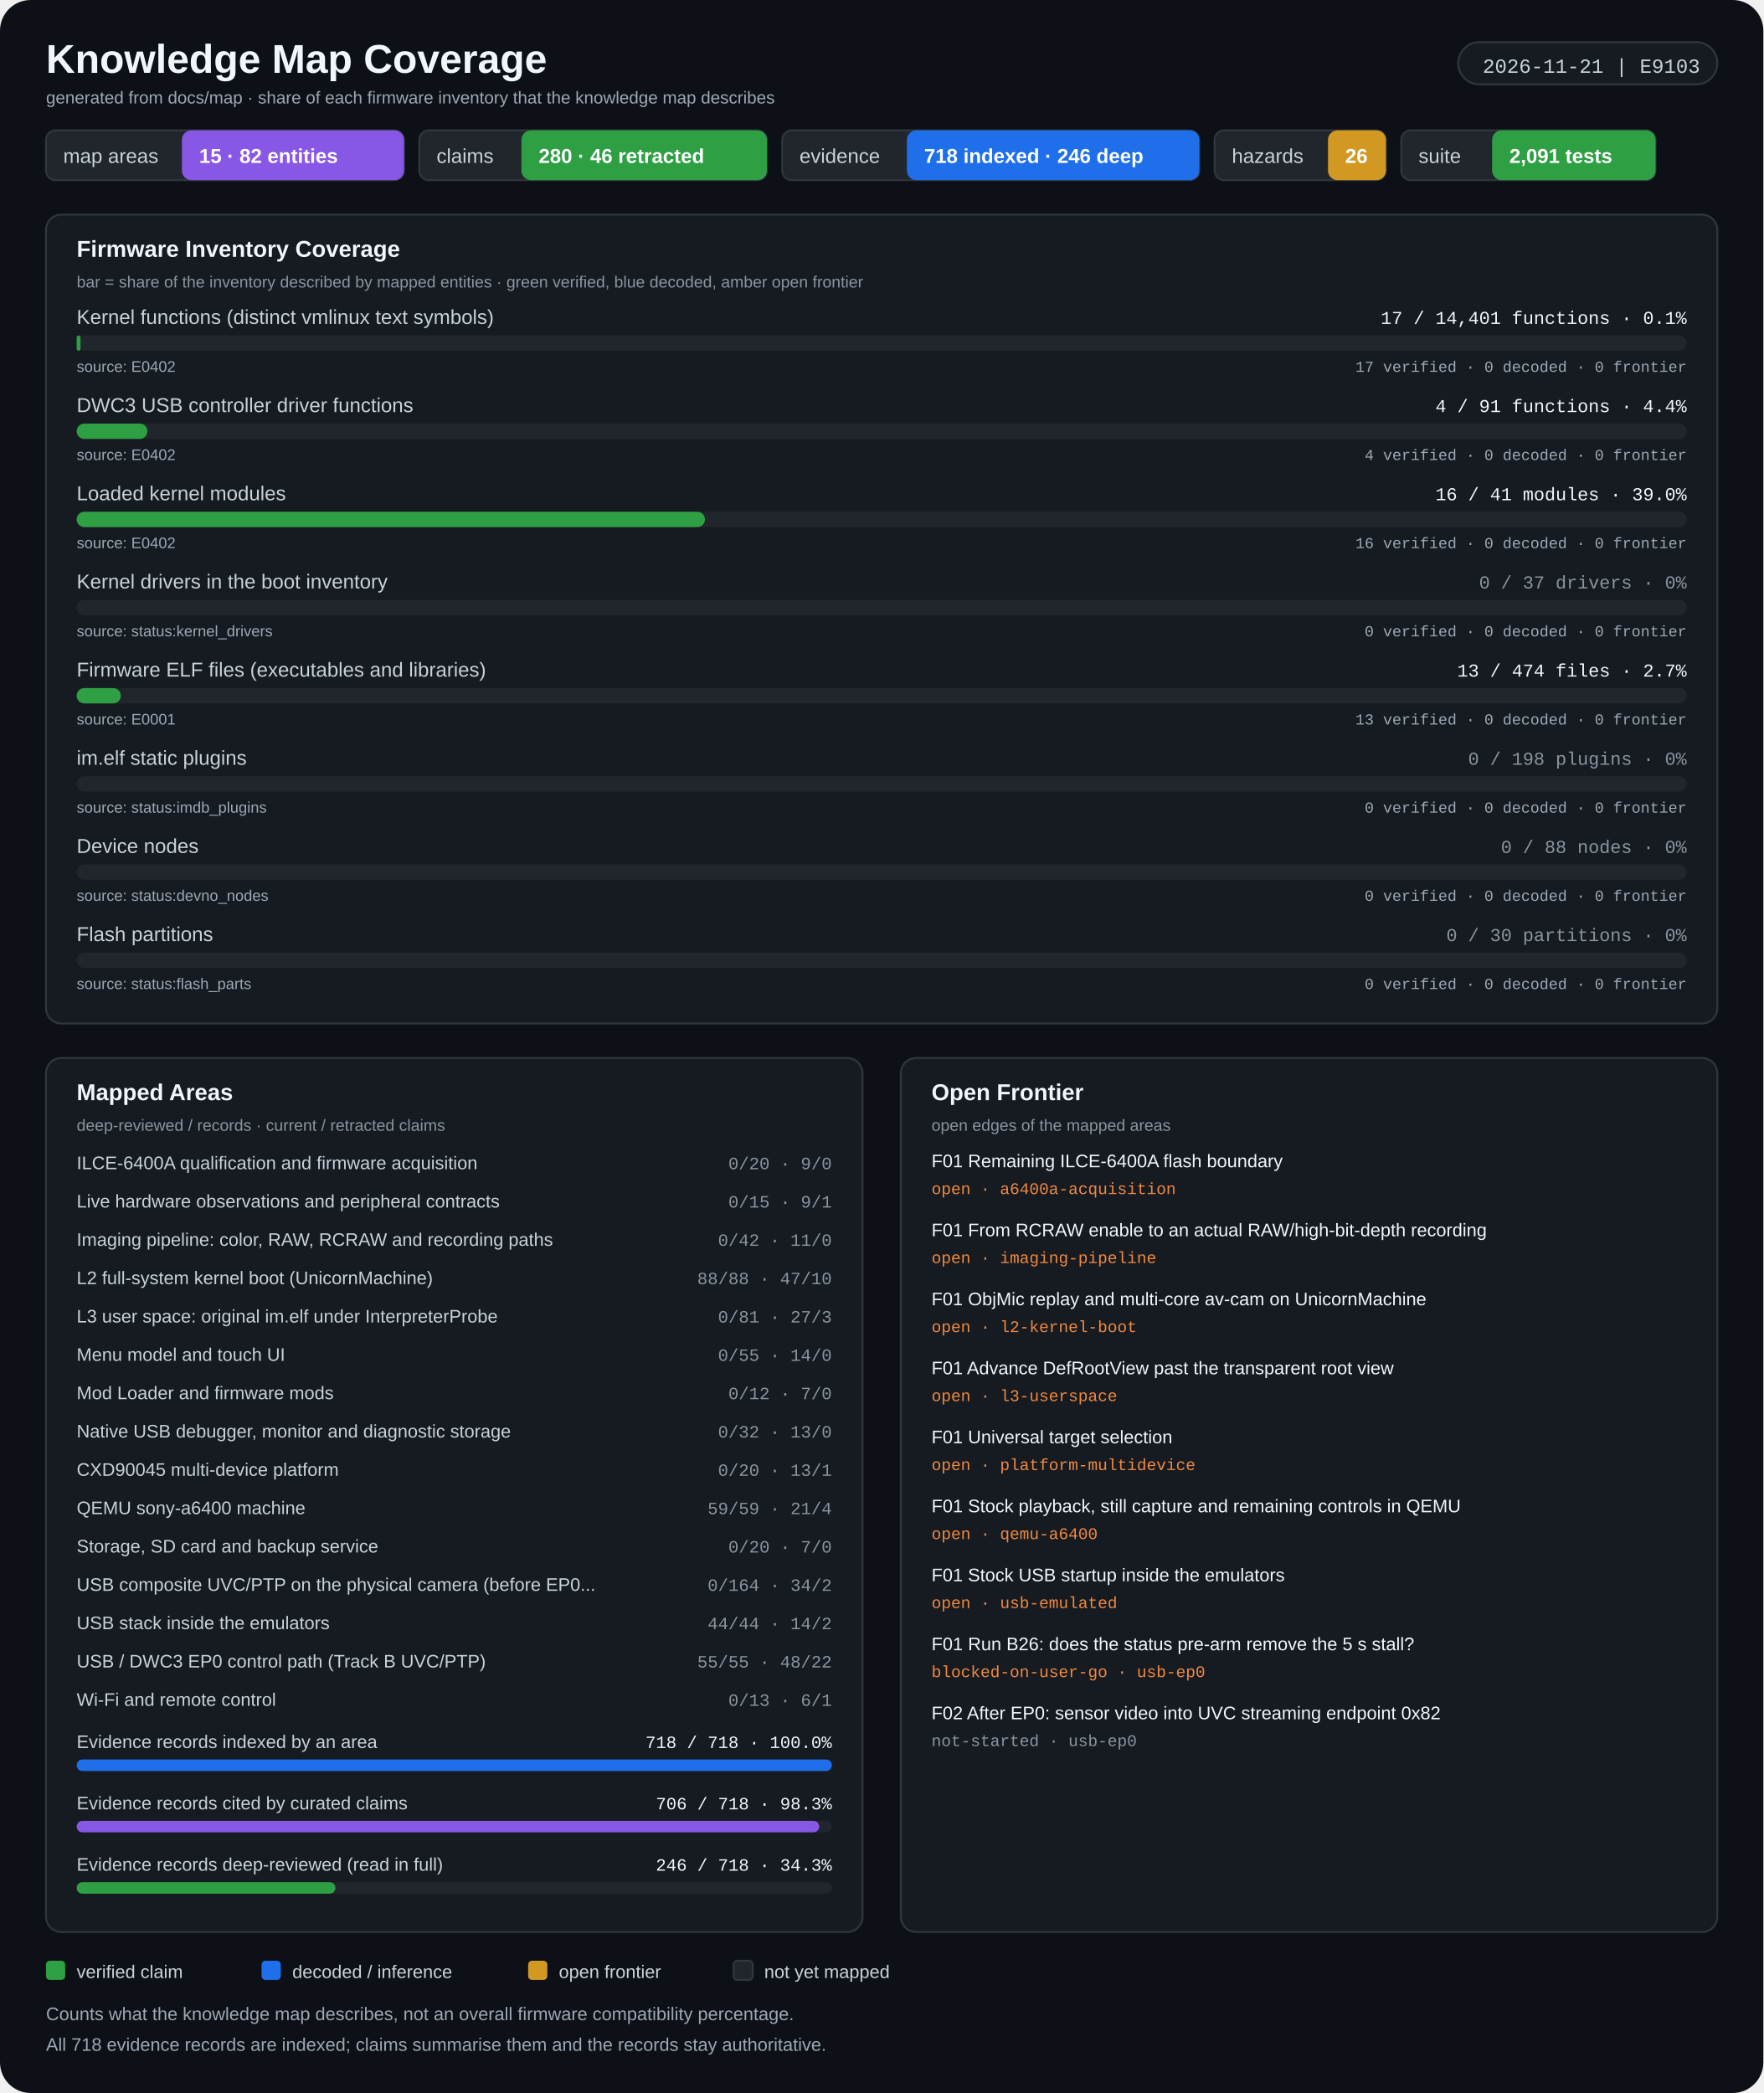
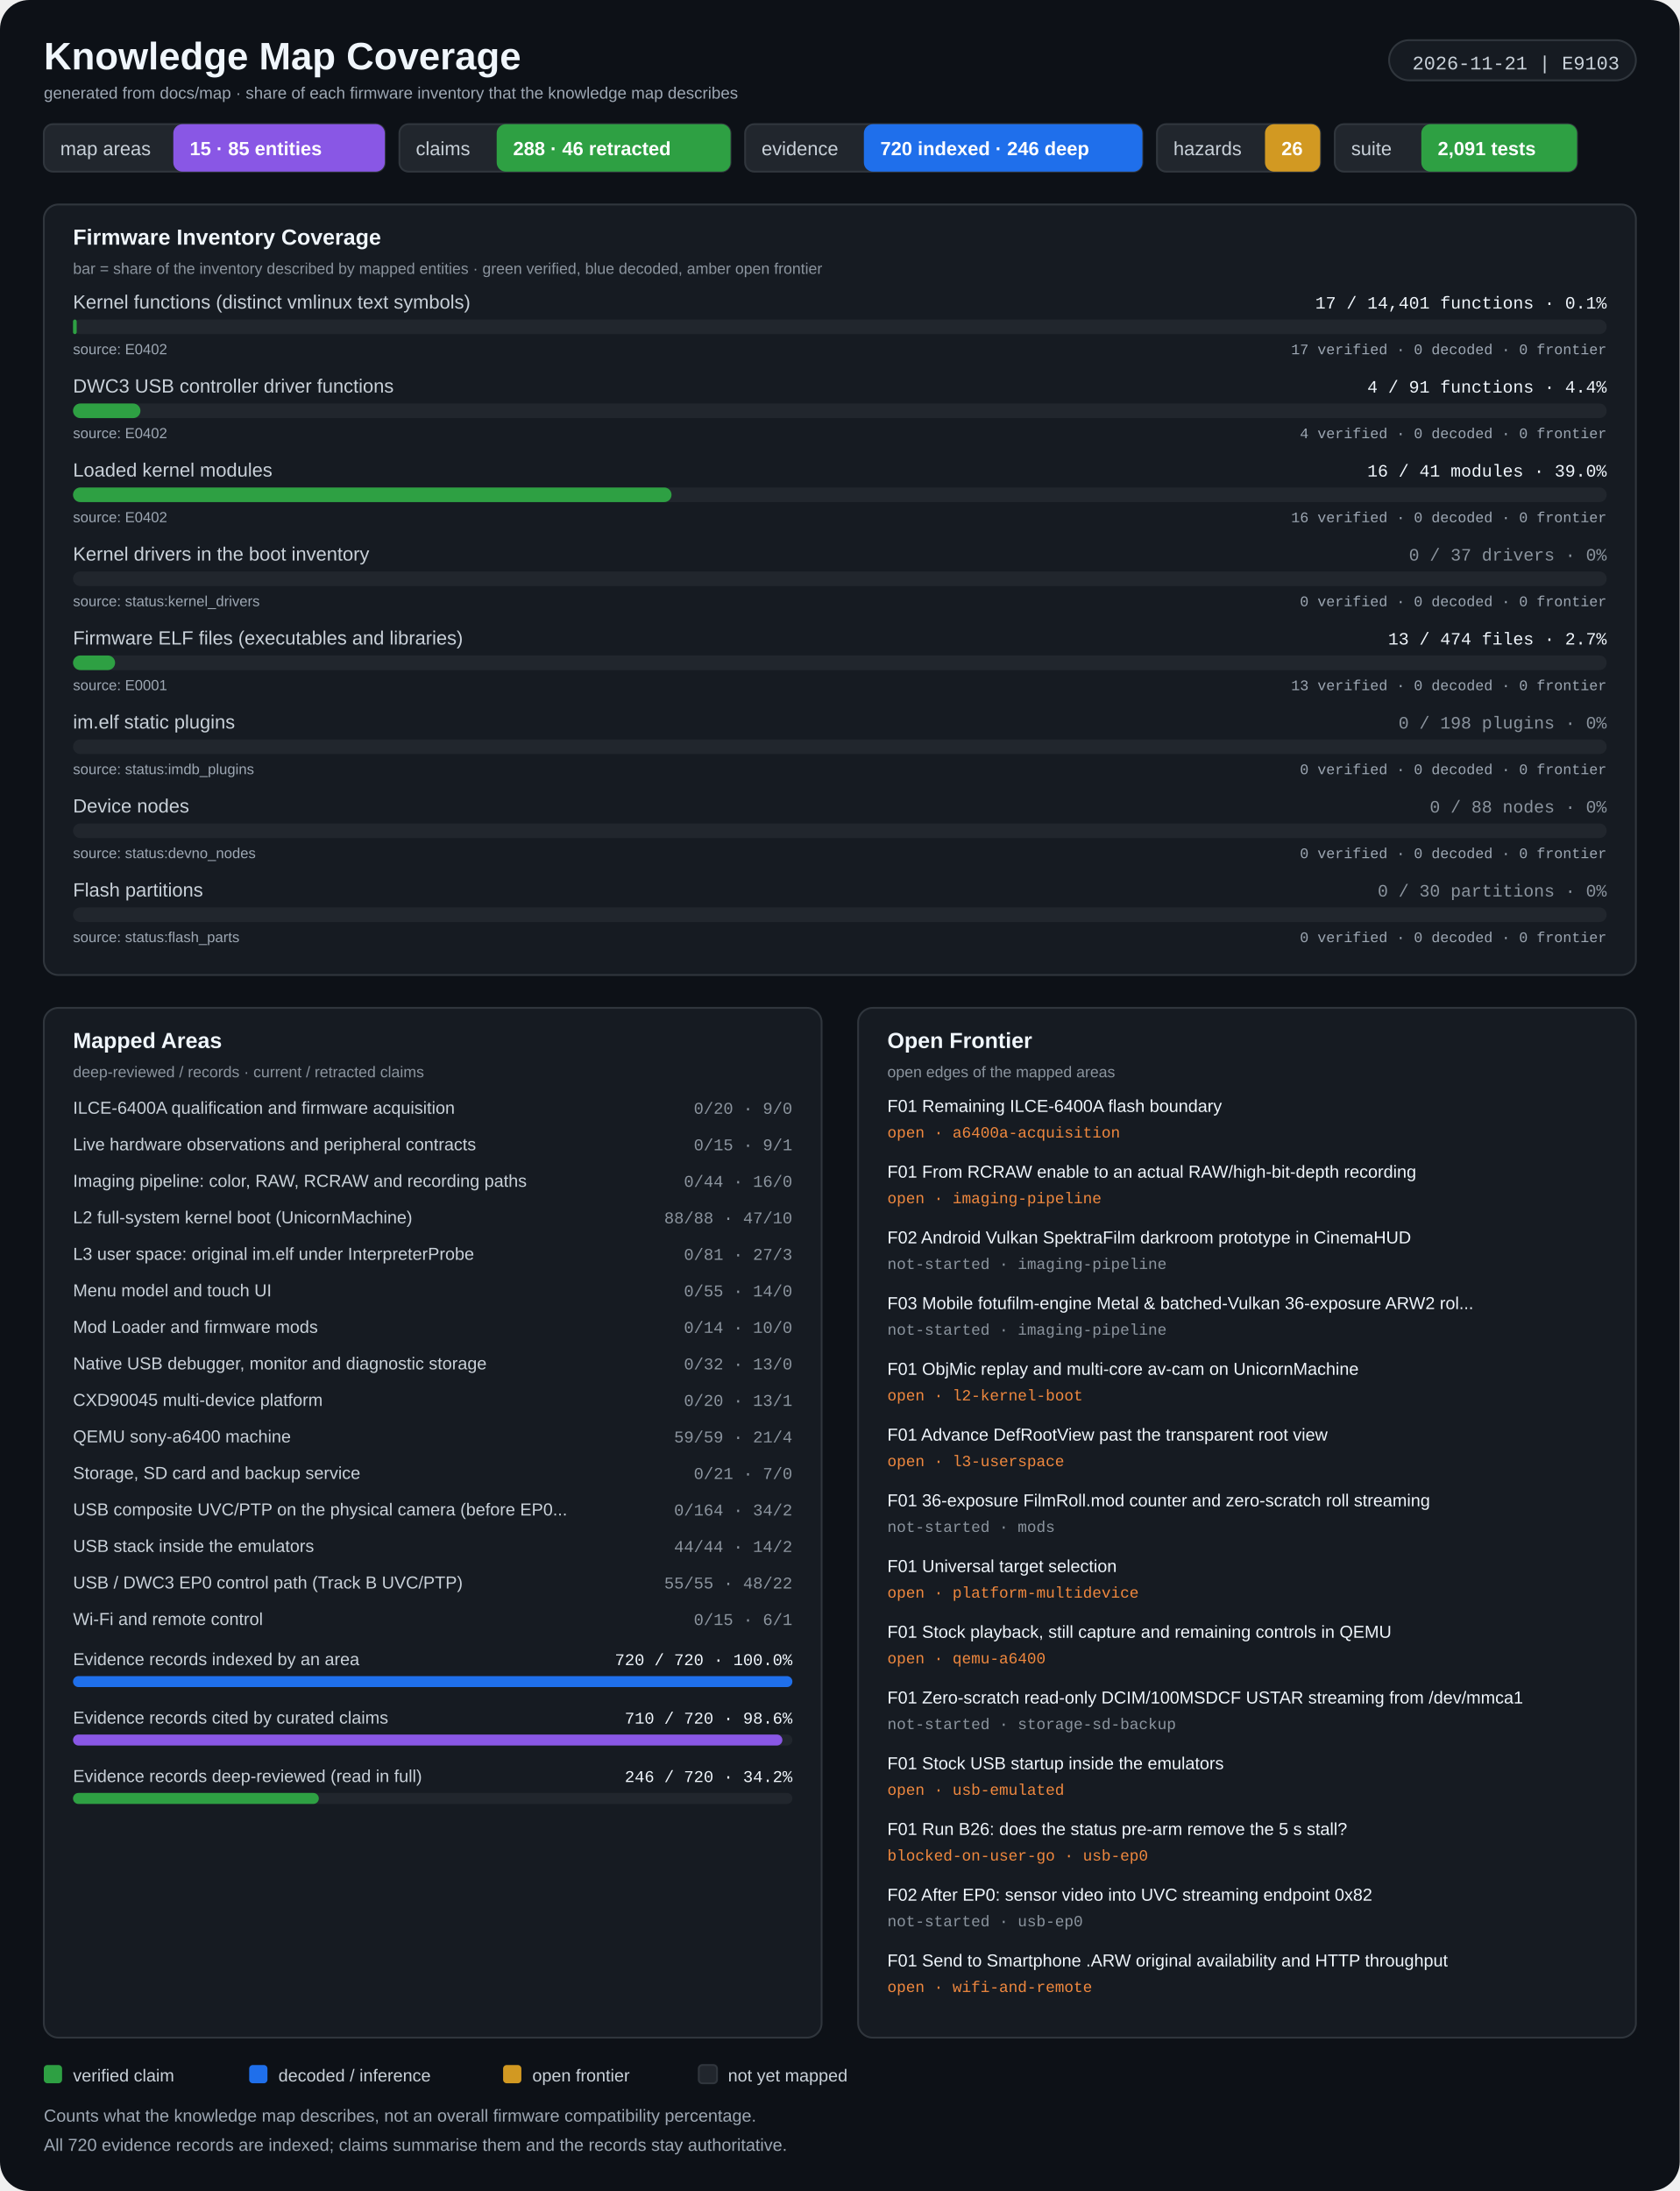
- <svg xmlns="http://www.w3.org/2000/svg" width="920" height="1092" viewBox="0 0 920 1092" role="img" aria-labelledby="title desc">
-   <rect width="920" height="1092" rx="16" fill="#0d1117" />
+ <svg xmlns="http://www.w3.org/2000/svg" width="920" height="1200" viewBox="0 0 920 1200" role="img" aria-labelledby="title desc">
+   <rect width="920" height="1200" rx="16" fill="#0d1117" />
  <g>
    <text x="24" y="38" fill="#f0f6fc" font-size="21" font-weight="700" font-family="Segoe UI, Arial, sans-serif" text-anchor="start">Knowledge Map Coverage</text>
    <text x="24" y="54" fill="#9da7b3" font-size="9" font-weight="400" font-family="Segoe UI, Arial, sans-serif" text-anchor="start">generated from docs/map · share of each firmware inventory that the knowledge map describes</text>
    <rect x="760.82" y="22" width="135.18" height="22" rx="11" fill="#161b22" stroke="#30363d" stroke-width="1" />
    <text x="887" y="38" fill="#c9d1d9" font-size="10.5" font-weight="400" font-family="Consolas, 'Courier New', monospace" text-anchor="end">2026-11-21 | E9103</text>
    <rect x="24" y="68" width="186.763" height="26" rx="5" fill="#21262d" stroke="#30363d" stroke-width="1" />
    <rect x="94.92" y="68" width="115.843" height="26" rx="5" fill="#8957e5" />
    <text x="33" y="85" fill="#c9d1d9" font-size="10.5" font-weight="400" font-family="Segoe UI, Arial, sans-serif" text-anchor="start">map areas</text>
-     <text x="103.92" y="85" fill="#ffffff" font-size="10.5" font-weight="700" font-family="Segoe UI, Arial, sans-serif" text-anchor="start">15 · 82 entities</text>
+     <text x="103.92" y="85" fill="#ffffff" font-size="10.5" font-weight="700" font-family="Segoe UI, Arial, sans-serif" text-anchor="start">15 · 85 entities</text>
    <rect x="218.763" y="68" width="181.354" height="26" rx="5" fill="#21262d" stroke="#30363d" stroke-width="1" />
    <rect x="272.043" y="68" width="128.074" height="26" rx="5" fill="#2ea043" />
    <text x="227.763" y="85" fill="#c9d1d9" font-size="10.5" font-weight="400" font-family="Segoe UI, Arial, sans-serif" text-anchor="start">claims</text>
-     <text x="281.043" y="85" fill="#ffffff" font-size="10.5" font-weight="700" font-family="Segoe UI, Arial, sans-serif" text-anchor="start">280 · 46 retracted</text>
+     <text x="281.043" y="85" fill="#ffffff" font-size="10.5" font-weight="700" font-family="Segoe UI, Arial, sans-serif" text-anchor="start">288 · 46 retracted</text>
    <rect x="408.117" y="68" width="217.574" height="26" rx="5" fill="#21262d" stroke="#30363d" stroke-width="1" />
    <rect x="473.157" y="68" width="152.534" height="26" rx="5" fill="#1f6feb" />
    <text x="417.117" y="85" fill="#c9d1d9" font-size="10.5" font-weight="400" font-family="Segoe UI, Arial, sans-serif" text-anchor="start">evidence</text>
-     <text x="482.157" y="85" fill="#ffffff" font-size="10.5" font-weight="700" font-family="Segoe UI, Arial, sans-serif" text-anchor="start">718 indexed · 246 deep</text>
+     <text x="482.157" y="85" fill="#ffffff" font-size="10.5" font-weight="700" font-family="Segoe UI, Arial, sans-serif" text-anchor="start">720 indexed · 246 deep</text>
    <rect x="633.691" y="68" width="89.39" height="26" rx="5" fill="#21262d" stroke="#30363d" stroke-width="1" />
    <rect x="692.851" y="68" width="30.23" height="26" rx="5" fill="#d29922" />
    <text x="642.691" y="85" fill="#c9d1d9" font-size="10.5" font-weight="400" font-family="Segoe UI, Arial, sans-serif" text-anchor="start">hazards</text>
    <text x="701.851" y="85" fill="#ffffff" font-size="10.5" font-weight="700" font-family="Segoe UI, Arial, sans-serif" text-anchor="start">26</text>
    <rect x="731.082" y="68" width="132.667" height="26" rx="5" fill="#21262d" stroke="#30363d" stroke-width="1" />
    <rect x="778.482" y="68" width="85.267" height="26" rx="5" fill="#2ea043" />
    <text x="740.082" y="85" fill="#c9d1d9" font-size="10.5" font-weight="400" font-family="Segoe UI, Arial, sans-serif" text-anchor="start">suite</text>
    <text x="787.482" y="85" fill="#ffffff" font-size="10.5" font-weight="700" font-family="Segoe UI, Arial, sans-serif" text-anchor="start">2,091 tests</text>
    <rect x="24" y="112" width="872" height="422" rx="8" fill="#161b22" stroke="#30363d" stroke-width="1" />
    <text x="40" y="134" fill="#f0f6fc" font-size="12" font-weight="700" font-family="Segoe UI, Arial, sans-serif" text-anchor="start">Firmware Inventory Coverage</text>
    <text x="40" y="150" fill="#8b949e" font-size="8.5" font-weight="400" font-family="Segoe UI, Arial, sans-serif" text-anchor="start">bar = share of the inventory described by mapped entities · green verified, blue decoded, amber open frontier</text>
    <text x="40" y="169" fill="#c9d1d9" font-size="10.5" font-weight="400" font-family="Segoe UI, Arial, sans-serif" text-anchor="start">Kernel functions (distinct vmlinux text symbols)</text>
    <text x="880" y="169" fill="#f0f6fc" font-size="9.5" font-weight="400" font-family="Consolas, 'Courier New', monospace" text-anchor="end">17 / 14,401 functions · 0.1%</text>
    <rect x="40" y="175" width="840" height="8" rx="4" fill="#21262d" />
    <rect x="40" y="175" width="2" height="8" rx="1" fill="#2ea043" />
    <text x="40" y="194" fill="#9da7b3" font-size="8" font-weight="400" font-family="Segoe UI, Arial, sans-serif" text-anchor="start">source: E0402</text>
    <text x="880" y="194" fill="#9da7b3" font-size="8" font-weight="400" font-family="Consolas, 'Courier New', monospace" text-anchor="end">17 verified · 0 decoded · 0 frontier</text>
    <text x="40" y="215" fill="#c9d1d9" font-size="10.5" font-weight="400" font-family="Segoe UI, Arial, sans-serif" text-anchor="start">DWC3 USB controller driver functions</text>
    <text x="880" y="215" fill="#f0f6fc" font-size="9.5" font-weight="400" font-family="Consolas, 'Courier New', monospace" text-anchor="end">4 / 91 functions · 4.4%</text>
    <rect x="40" y="221" width="840" height="8" rx="4" fill="#21262d" />
    <rect x="40" y="221" width="36.923" height="8" rx="4" fill="#2ea043" />
    <text x="40" y="240" fill="#9da7b3" font-size="8" font-weight="400" font-family="Segoe UI, Arial, sans-serif" text-anchor="start">source: E0402</text>
    <text x="880" y="240" fill="#9da7b3" font-size="8" font-weight="400" font-family="Consolas, 'Courier New', monospace" text-anchor="end">4 verified · 0 decoded · 0 frontier</text>
    <text x="40" y="261" fill="#c9d1d9" font-size="10.5" font-weight="400" font-family="Segoe UI, Arial, sans-serif" text-anchor="start">Loaded kernel modules</text>
    <text x="880" y="261" fill="#f0f6fc" font-size="9.5" font-weight="400" font-family="Consolas, 'Courier New', monospace" text-anchor="end">16 / 41 modules · 39.0%</text>
    <rect x="40" y="267" width="840" height="8" rx="4" fill="#21262d" />
    <rect x="40" y="267" width="327.805" height="8" rx="4" fill="#2ea043" />
    <text x="40" y="286" fill="#9da7b3" font-size="8" font-weight="400" font-family="Segoe UI, Arial, sans-serif" text-anchor="start">source: E0402</text>
    <text x="880" y="286" fill="#9da7b3" font-size="8" font-weight="400" font-family="Consolas, 'Courier New', monospace" text-anchor="end">16 verified · 0 decoded · 0 frontier</text>
    <text x="40" y="307" fill="#c9d1d9" font-size="10.5" font-weight="400" font-family="Segoe UI, Arial, sans-serif" text-anchor="start">Kernel drivers in the boot inventory</text>
    <text x="880" y="307" fill="#8b949e" font-size="9.5" font-weight="400" font-family="Consolas, 'Courier New', monospace" text-anchor="end">0 / 37 drivers · 0%</text>
    <rect x="40" y="313" width="840" height="8" rx="4" fill="#21262d" />
    <text x="40" y="332" fill="#9da7b3" font-size="8" font-weight="400" font-family="Segoe UI, Arial, sans-serif" text-anchor="start">source: status:kernel_drivers</text>
    <text x="880" y="332" fill="#9da7b3" font-size="8" font-weight="400" font-family="Consolas, 'Courier New', monospace" text-anchor="end">0 verified · 0 decoded · 0 frontier</text>
    <text x="40" y="353" fill="#c9d1d9" font-size="10.5" font-weight="400" font-family="Segoe UI, Arial, sans-serif" text-anchor="start">Firmware ELF files (executables and libraries)</text>
    <text x="880" y="353" fill="#f0f6fc" font-size="9.5" font-weight="400" font-family="Consolas, 'Courier New', monospace" text-anchor="end">13 / 474 files · 2.7%</text>
    <rect x="40" y="359" width="840" height="8" rx="4" fill="#21262d" />
    <rect x="40" y="359" width="23.038" height="8" rx="4" fill="#2ea043" />
    <text x="40" y="378" fill="#9da7b3" font-size="8" font-weight="400" font-family="Segoe UI, Arial, sans-serif" text-anchor="start">source: E0001</text>
    <text x="880" y="378" fill="#9da7b3" font-size="8" font-weight="400" font-family="Consolas, 'Courier New', monospace" text-anchor="end">13 verified · 0 decoded · 0 frontier</text>
    <text x="40" y="399" fill="#c9d1d9" font-size="10.5" font-weight="400" font-family="Segoe UI, Arial, sans-serif" text-anchor="start">im.elf static plugins</text>
    <text x="880" y="399" fill="#8b949e" font-size="9.5" font-weight="400" font-family="Consolas, 'Courier New', monospace" text-anchor="end">0 / 198 plugins · 0%</text>
    <rect x="40" y="405" width="840" height="8" rx="4" fill="#21262d" />
    <text x="40" y="424" fill="#9da7b3" font-size="8" font-weight="400" font-family="Segoe UI, Arial, sans-serif" text-anchor="start">source: status:imdb_plugins</text>
    <text x="880" y="424" fill="#9da7b3" font-size="8" font-weight="400" font-family="Consolas, 'Courier New', monospace" text-anchor="end">0 verified · 0 decoded · 0 frontier</text>
    <text x="40" y="445" fill="#c9d1d9" font-size="10.5" font-weight="400" font-family="Segoe UI, Arial, sans-serif" text-anchor="start">Device nodes</text>
    <text x="880" y="445" fill="#8b949e" font-size="9.5" font-weight="400" font-family="Consolas, 'Courier New', monospace" text-anchor="end">0 / 88 nodes · 0%</text>
    <rect x="40" y="451" width="840" height="8" rx="4" fill="#21262d" />
    <text x="40" y="470" fill="#9da7b3" font-size="8" font-weight="400" font-family="Segoe UI, Arial, sans-serif" text-anchor="start">source: status:devno_nodes</text>
    <text x="880" y="470" fill="#9da7b3" font-size="8" font-weight="400" font-family="Consolas, 'Courier New', monospace" text-anchor="end">0 verified · 0 decoded · 0 frontier</text>
    <text x="40" y="491" fill="#c9d1d9" font-size="10.5" font-weight="400" font-family="Segoe UI, Arial, sans-serif" text-anchor="start">Flash partitions</text>
    <text x="880" y="491" fill="#8b949e" font-size="9.5" font-weight="400" font-family="Consolas, 'Courier New', monospace" text-anchor="end">0 / 30 partitions · 0%</text>
    <rect x="40" y="497" width="840" height="8" rx="4" fill="#21262d" />
    <text x="40" y="516" fill="#9da7b3" font-size="8" font-weight="400" font-family="Segoe UI, Arial, sans-serif" text-anchor="start">source: status:flash_parts</text>
    <text x="880" y="516" fill="#9da7b3" font-size="8" font-weight="400" font-family="Consolas, 'Courier New', monospace" text-anchor="end">0 verified · 0 decoded · 0 frontier</text>
-     <rect x="24" y="552" width="426" height="456" rx="8" fill="#161b22" stroke="#30363d" stroke-width="1" />
-     <rect x="470" y="552" width="426" height="456" rx="8" fill="#161b22" stroke="#30363d" stroke-width="1" />
+     <rect x="24" y="552" width="426" height="564" rx="8" fill="#161b22" stroke="#30363d" stroke-width="1" />
+     <rect x="470" y="552" width="426" height="564" rx="8" fill="#161b22" stroke="#30363d" stroke-width="1" />
    <text x="40" y="574" fill="#f0f6fc" font-size="12" font-weight="700" font-family="Segoe UI, Arial, sans-serif" text-anchor="start">Mapped Areas</text>
    <text x="40" y="590" fill="#8b949e" font-size="8.5" font-weight="400" font-family="Segoe UI, Arial, sans-serif" text-anchor="start">deep-reviewed / records · current / retracted claims</text>
    <text x="486" y="574" fill="#f0f6fc" font-size="12" font-weight="700" font-family="Segoe UI, Arial, sans-serif" text-anchor="start">Open Frontier</text>
    <text x="486" y="590" fill="#8b949e" font-size="8.5" font-weight="400" font-family="Segoe UI, Arial, sans-serif" text-anchor="start">open edges of the mapped areas</text>
    <text x="40" y="610" fill="#c9d1d9" font-size="9.5" font-weight="400" font-family="Segoe UI, Arial, sans-serif" text-anchor="start">ILCE-6400A qualification and firmware acquisition</text>
    <text x="434" y="610" fill="#8b949e" font-size="9" font-weight="400" font-family="Consolas, 'Courier New', monospace" text-anchor="end">0/20 · 9/0</text>
    <text x="40" y="630" fill="#c9d1d9" font-size="9.5" font-weight="400" font-family="Segoe UI, Arial, sans-serif" text-anchor="start">Live hardware observations and peripheral contracts</text>
    <text x="434" y="630" fill="#8b949e" font-size="9" font-weight="400" font-family="Consolas, 'Courier New', monospace" text-anchor="end">0/15 · 9/1</text>
    <text x="40" y="650" fill="#c9d1d9" font-size="9.5" font-weight="400" font-family="Segoe UI, Arial, sans-serif" text-anchor="start">Imaging pipeline: color, RAW, RCRAW and recording paths</text>
-     <text x="434" y="650" fill="#8b949e" font-size="9" font-weight="400" font-family="Consolas, 'Courier New', monospace" text-anchor="end">0/42 · 11/0</text>
+     <text x="434" y="650" fill="#8b949e" font-size="9" font-weight="400" font-family="Consolas, 'Courier New', monospace" text-anchor="end">0/44 · 16/0</text>
    <text x="40" y="670" fill="#c9d1d9" font-size="9.5" font-weight="400" font-family="Segoe UI, Arial, sans-serif" text-anchor="start">L2 full-system kernel boot (UnicornMachine)</text>
    <text x="434" y="670" fill="#8b949e" font-size="9" font-weight="400" font-family="Consolas, 'Courier New', monospace" text-anchor="end">88/88 · 47/10</text>
    <text x="40" y="690" fill="#c9d1d9" font-size="9.5" font-weight="400" font-family="Segoe UI, Arial, sans-serif" text-anchor="start">L3 user space: original im.elf under InterpreterProbe</text>
    <text x="434" y="690" fill="#8b949e" font-size="9" font-weight="400" font-family="Consolas, 'Courier New', monospace" text-anchor="end">0/81 · 27/3</text>
    <text x="40" y="710" fill="#c9d1d9" font-size="9.5" font-weight="400" font-family="Segoe UI, Arial, sans-serif" text-anchor="start">Menu model and touch UI</text>
    <text x="434" y="710" fill="#8b949e" font-size="9" font-weight="400" font-family="Consolas, 'Courier New', monospace" text-anchor="end">0/55 · 14/0</text>
    <text x="40" y="730" fill="#c9d1d9" font-size="9.5" font-weight="400" font-family="Segoe UI, Arial, sans-serif" text-anchor="start">Mod Loader and firmware mods</text>
-     <text x="434" y="730" fill="#8b949e" font-size="9" font-weight="400" font-family="Consolas, 'Courier New', monospace" text-anchor="end">0/12 · 7/0</text>
+     <text x="434" y="730" fill="#8b949e" font-size="9" font-weight="400" font-family="Consolas, 'Courier New', monospace" text-anchor="end">0/14 · 10/0</text>
    <text x="40" y="750" fill="#c9d1d9" font-size="9.5" font-weight="400" font-family="Segoe UI, Arial, sans-serif" text-anchor="start">Native USB debugger, monitor and diagnostic storage</text>
    <text x="434" y="750" fill="#8b949e" font-size="9" font-weight="400" font-family="Consolas, 'Courier New', monospace" text-anchor="end">0/32 · 13/0</text>
    <text x="40" y="770" fill="#c9d1d9" font-size="9.5" font-weight="400" font-family="Segoe UI, Arial, sans-serif" text-anchor="start">CXD90045 multi-device platform</text>
    <text x="434" y="770" fill="#8b949e" font-size="9" font-weight="400" font-family="Consolas, 'Courier New', monospace" text-anchor="end">0/20 · 13/1</text>
    <text x="40" y="790" fill="#c9d1d9" font-size="9.5" font-weight="400" font-family="Segoe UI, Arial, sans-serif" text-anchor="start">QEMU sony-a6400 machine</text>
    <text x="434" y="790" fill="#8b949e" font-size="9" font-weight="400" font-family="Consolas, 'Courier New', monospace" text-anchor="end">59/59 · 21/4</text>
    <text x="40" y="810" fill="#c9d1d9" font-size="9.5" font-weight="400" font-family="Segoe UI, Arial, sans-serif" text-anchor="start">Storage, SD card and backup service</text>
-     <text x="434" y="810" fill="#8b949e" font-size="9" font-weight="400" font-family="Consolas, 'Courier New', monospace" text-anchor="end">0/20 · 7/0</text>
+     <text x="434" y="810" fill="#8b949e" font-size="9" font-weight="400" font-family="Consolas, 'Courier New', monospace" text-anchor="end">0/21 · 7/0</text>
    <text x="40" y="830" fill="#c9d1d9" font-size="9.5" font-weight="400" font-family="Segoe UI, Arial, sans-serif" text-anchor="start">USB composite UVC/PTP on the physical camera (before EP0...</text>
    <text x="434" y="830" fill="#8b949e" font-size="9" font-weight="400" font-family="Consolas, 'Courier New', monospace" text-anchor="end">0/164 · 34/2</text>
    <text x="40" y="850" fill="#c9d1d9" font-size="9.5" font-weight="400" font-family="Segoe UI, Arial, sans-serif" text-anchor="start">USB stack inside the emulators</text>
    <text x="434" y="850" fill="#8b949e" font-size="9" font-weight="400" font-family="Consolas, 'Courier New', monospace" text-anchor="end">44/44 · 14/2</text>
    <text x="40" y="870" fill="#c9d1d9" font-size="9.5" font-weight="400" font-family="Segoe UI, Arial, sans-serif" text-anchor="start">USB / DWC3 EP0 control path (Track B UVC/PTP)</text>
    <text x="434" y="870" fill="#8b949e" font-size="9" font-weight="400" font-family="Consolas, 'Courier New', monospace" text-anchor="end">55/55 · 48/22</text>
    <text x="40" y="890" fill="#c9d1d9" font-size="9.5" font-weight="400" font-family="Segoe UI, Arial, sans-serif" text-anchor="start">Wi-Fi and remote control</text>
-     <text x="434" y="890" fill="#8b949e" font-size="9" font-weight="400" font-family="Consolas, 'Courier New', monospace" text-anchor="end">0/13 · 6/1</text>
+     <text x="434" y="890" fill="#8b949e" font-size="9" font-weight="400" font-family="Consolas, 'Courier New', monospace" text-anchor="end">0/15 · 6/1</text>
    <text x="40" y="912" fill="#c9d1d9" font-size="9.5" font-weight="400" font-family="Segoe UI, Arial, sans-serif" text-anchor="start">Evidence records indexed by an area</text>
-     <text x="434" y="912" fill="#f0f6fc" font-size="9" font-weight="400" font-family="Consolas, 'Courier New', monospace" text-anchor="end">718 / 718 · 100.0%</text>
+     <text x="434" y="912" fill="#f0f6fc" font-size="9" font-weight="400" font-family="Consolas, 'Courier New', monospace" text-anchor="end">720 / 720 · 100.0%</text>
    <rect x="40" y="918" width="394" height="6" rx="3" fill="#21262d" />
    <rect x="40" y="918" width="394" height="6" rx="3" fill="#1f6feb" />
    <text x="40" y="944" fill="#c9d1d9" font-size="9.5" font-weight="400" font-family="Segoe UI, Arial, sans-serif" text-anchor="start">Evidence records cited by curated claims</text>
-     <text x="434" y="944" fill="#f0f6fc" font-size="9" font-weight="400" font-family="Consolas, 'Courier New', monospace" text-anchor="end">706 / 718 · 98.3%</text>
+     <text x="434" y="944" fill="#f0f6fc" font-size="9" font-weight="400" font-family="Consolas, 'Courier New', monospace" text-anchor="end">710 / 720 · 98.6%</text>
    <rect x="40" y="950" width="394" height="6" rx="3" fill="#21262d" />
-     <rect x="40" y="950" width="387.415" height="6" rx="3" fill="#8957e5" />
+     <rect x="40" y="950" width="388.528" height="6" rx="3" fill="#8957e5" />
    <text x="40" y="976" fill="#c9d1d9" font-size="9.5" font-weight="400" font-family="Segoe UI, Arial, sans-serif" text-anchor="start">Evidence records deep-reviewed (read in full)</text>
-     <text x="434" y="976" fill="#f0f6fc" font-size="9" font-weight="400" font-family="Consolas, 'Courier New', monospace" text-anchor="end">246 / 718 · 34.3%</text>
+     <text x="434" y="976" fill="#f0f6fc" font-size="9" font-weight="400" font-family="Consolas, 'Courier New', monospace" text-anchor="end">246 / 720 · 34.2%</text>
    <rect x="40" y="982" width="394" height="6" rx="3" fill="#21262d" />
-     <rect x="40" y="982" width="134.992" height="6" rx="3" fill="#2ea043" />
+     <rect x="40" y="982" width="134.617" height="6" rx="3" fill="#2ea043" />
    <text x="486" y="609" fill="#f0f6fc" font-size="9.5" font-weight="400" font-family="Segoe UI, Arial, sans-serif" text-anchor="start">F01  Remaining ILCE-6400A flash boundary</text>
    <text x="486" y="623" fill="#f0883e" font-size="8.5" font-weight="400" font-family="Consolas, 'Courier New', monospace" text-anchor="start">open · a6400a-acquisition</text>
    <text x="486" y="645" fill="#f0f6fc" font-size="9.5" font-weight="400" font-family="Segoe UI, Arial, sans-serif" text-anchor="start">F01  From RCRAW enable to an actual RAW/high-bit-depth recording</text>
    <text x="486" y="659" fill="#f0883e" font-size="8.5" font-weight="400" font-family="Consolas, 'Courier New', monospace" text-anchor="start">open · imaging-pipeline</text>
-     <text x="486" y="681" fill="#f0f6fc" font-size="9.5" font-weight="400" font-family="Segoe UI, Arial, sans-serif" text-anchor="start">F01  ObjMic replay and multi-core av-cam on UnicornMachine</text>
-     <text x="486" y="695" fill="#f0883e" font-size="8.5" font-weight="400" font-family="Consolas, 'Courier New', monospace" text-anchor="start">open · l2-kernel-boot</text>
-     <text x="486" y="717" fill="#f0f6fc" font-size="9.5" font-weight="400" font-family="Segoe UI, Arial, sans-serif" text-anchor="start">F01  Advance DefRootView past the transparent root view</text>
-     <text x="486" y="731" fill="#f0883e" font-size="8.5" font-weight="400" font-family="Consolas, 'Courier New', monospace" text-anchor="start">open · l3-userspace</text>
-     <text x="486" y="753" fill="#f0f6fc" font-size="9.5" font-weight="400" font-family="Segoe UI, Arial, sans-serif" text-anchor="start">F01  Universal target selection</text>
-     <text x="486" y="767" fill="#f0883e" font-size="8.5" font-weight="400" font-family="Consolas, 'Courier New', monospace" text-anchor="start">open · platform-multidevice</text>
-     <text x="486" y="789" fill="#f0f6fc" font-size="9.5" font-weight="400" font-family="Segoe UI, Arial, sans-serif" text-anchor="start">F01  Stock playback, still capture and remaining controls in QEMU</text>
-     <text x="486" y="803" fill="#f0883e" font-size="8.5" font-weight="400" font-family="Consolas, 'Courier New', monospace" text-anchor="start">open · qemu-a6400</text>
-     <text x="486" y="825" fill="#f0f6fc" font-size="9.5" font-weight="400" font-family="Segoe UI, Arial, sans-serif" text-anchor="start">F01  Stock USB startup inside the emulators</text>
-     <text x="486" y="839" fill="#f0883e" font-size="8.5" font-weight="400" font-family="Consolas, 'Courier New', monospace" text-anchor="start">open · usb-emulated</text>
-     <text x="486" y="861" fill="#f0f6fc" font-size="9.5" font-weight="400" font-family="Segoe UI, Arial, sans-serif" text-anchor="start">F01  Run B26: does the status pre-arm remove the 5 s stall?</text>
-     <text x="486" y="875" fill="#f0883e" font-size="8.5" font-weight="400" font-family="Consolas, 'Courier New', monospace" text-anchor="start">blocked-on-user-go · usb-ep0</text>
-     <text x="486" y="897" fill="#f0f6fc" font-size="9.5" font-weight="400" font-family="Segoe UI, Arial, sans-serif" text-anchor="start">F02  After EP0: sensor video into UVC streaming endpoint 0x82</text>
-     <text x="486" y="911" fill="#8b949e" font-size="8.5" font-weight="400" font-family="Consolas, 'Courier New', monospace" text-anchor="start">not-started · usb-ep0</text>
-     <rect x="24" y="1023" width="10" height="10" rx="2" fill="#2ea043" />
-     <text x="40" y="1032" fill="#c9d1d9" font-size="9.5" font-weight="400" font-family="Segoe UI, Arial, sans-serif" text-anchor="start">verified claim</text>
-     <rect x="136.48" y="1023" width="10" height="10" rx="2" fill="#1f6feb" />
-     <text x="152.48" y="1032" fill="#c9d1d9" font-size="9.5" font-weight="400" font-family="Segoe UI, Arial, sans-serif" text-anchor="start">decoded / inference</text>
-     <rect x="275.56" y="1023" width="10" height="10" rx="2" fill="#d29922" />
-     <text x="291.56" y="1032" fill="#c9d1d9" font-size="9.5" font-weight="400" font-family="Segoe UI, Arial, sans-serif" text-anchor="start">open frontier</text>
-     <rect x="382.72" y="1023" width="10" height="10" rx="2" fill="#21262d" stroke="#30363d" stroke-width="1" />
-     <text x="398.72" y="1032" fill="#c9d1d9" font-size="9.5" font-weight="400" font-family="Segoe UI, Arial, sans-serif" text-anchor="start">not yet mapped</text>
-     <text x="24" y="1054" fill="#9da7b3" font-size="9.5" font-weight="400" font-family="Segoe UI, Arial, sans-serif" text-anchor="start">Counts what the knowledge map describes, not an overall firmware compatibility percentage.</text>
-     <text x="24" y="1070" fill="#9da7b3" font-size="9.5" font-weight="400" font-family="Segoe UI, Arial, sans-serif" text-anchor="start">All 718 evidence records are indexed; claims summarise them and the records stay authoritative.</text>
+     <text x="486" y="681" fill="#f0f6fc" font-size="9.5" font-weight="400" font-family="Segoe UI, Arial, sans-serif" text-anchor="start">F02  Android Vulkan SpektraFilm darkroom prototype in CinemaHUD</text>
+     <text x="486" y="695" fill="#8b949e" font-size="8.5" font-weight="400" font-family="Consolas, 'Courier New', monospace" text-anchor="start">not-started · imaging-pipeline</text>
+     <text x="486" y="717" fill="#f0f6fc" font-size="9.5" font-weight="400" font-family="Segoe UI, Arial, sans-serif" text-anchor="start">F03  Mobile fotufilm-engine Metal &amp; batched-Vulkan 36-exposure ARW2 rol...</text>
+     <text x="486" y="731" fill="#8b949e" font-size="8.5" font-weight="400" font-family="Consolas, 'Courier New', monospace" text-anchor="start">not-started · imaging-pipeline</text>
+     <text x="486" y="753" fill="#f0f6fc" font-size="9.5" font-weight="400" font-family="Segoe UI, Arial, sans-serif" text-anchor="start">F01  ObjMic replay and multi-core av-cam on UnicornMachine</text>
+     <text x="486" y="767" fill="#f0883e" font-size="8.5" font-weight="400" font-family="Consolas, 'Courier New', monospace" text-anchor="start">open · l2-kernel-boot</text>
+     <text x="486" y="789" fill="#f0f6fc" font-size="9.5" font-weight="400" font-family="Segoe UI, Arial, sans-serif" text-anchor="start">F01  Advance DefRootView past the transparent root view</text>
+     <text x="486" y="803" fill="#f0883e" font-size="8.5" font-weight="400" font-family="Consolas, 'Courier New', monospace" text-anchor="start">open · l3-userspace</text>
+     <text x="486" y="825" fill="#f0f6fc" font-size="9.5" font-weight="400" font-family="Segoe UI, Arial, sans-serif" text-anchor="start">F01  36-exposure FilmRoll.mod counter and zero-scratch roll streaming</text>
+     <text x="486" y="839" fill="#8b949e" font-size="8.5" font-weight="400" font-family="Consolas, 'Courier New', monospace" text-anchor="start">not-started · mods</text>
+     <text x="486" y="861" fill="#f0f6fc" font-size="9.5" font-weight="400" font-family="Segoe UI, Arial, sans-serif" text-anchor="start">F01  Universal target selection</text>
+     <text x="486" y="875" fill="#f0883e" font-size="8.5" font-weight="400" font-family="Consolas, 'Courier New', monospace" text-anchor="start">open · platform-multidevice</text>
+     <text x="486" y="897" fill="#f0f6fc" font-size="9.5" font-weight="400" font-family="Segoe UI, Arial, sans-serif" text-anchor="start">F01  Stock playback, still capture and remaining controls in QEMU</text>
+     <text x="486" y="911" fill="#f0883e" font-size="8.5" font-weight="400" font-family="Consolas, 'Courier New', monospace" text-anchor="start">open · qemu-a6400</text>
+     <text x="486" y="933" fill="#f0f6fc" font-size="9.5" font-weight="400" font-family="Segoe UI, Arial, sans-serif" text-anchor="start">F01  Zero-scratch read-only DCIM/100MSDCF USTAR streaming from /dev/mmca1</text>
+     <text x="486" y="947" fill="#8b949e" font-size="8.5" font-weight="400" font-family="Consolas, 'Courier New', monospace" text-anchor="start">not-started · storage-sd-backup</text>
+     <text x="486" y="969" fill="#f0f6fc" font-size="9.5" font-weight="400" font-family="Segoe UI, Arial, sans-serif" text-anchor="start">F01  Stock USB startup inside the emulators</text>
+     <text x="486" y="983" fill="#f0883e" font-size="8.5" font-weight="400" font-family="Consolas, 'Courier New', monospace" text-anchor="start">open · usb-emulated</text>
+     <text x="486" y="1005" fill="#f0f6fc" font-size="9.5" font-weight="400" font-family="Segoe UI, Arial, sans-serif" text-anchor="start">F01  Run B26: does the status pre-arm remove the 5 s stall?</text>
+     <text x="486" y="1019" fill="#f0883e" font-size="8.5" font-weight="400" font-family="Consolas, 'Courier New', monospace" text-anchor="start">blocked-on-user-go · usb-ep0</text>
+     <text x="486" y="1041" fill="#f0f6fc" font-size="9.5" font-weight="400" font-family="Segoe UI, Arial, sans-serif" text-anchor="start">F02  After EP0: sensor video into UVC streaming endpoint 0x82</text>
+     <text x="486" y="1055" fill="#8b949e" font-size="8.5" font-weight="400" font-family="Consolas, 'Courier New', monospace" text-anchor="start">not-started · usb-ep0</text>
+     <text x="486" y="1077" fill="#f0f6fc" font-size="9.5" font-weight="400" font-family="Segoe UI, Arial, sans-serif" text-anchor="start">F01  Send to Smartphone .ARW original availability and HTTP throughput</text>
+     <text x="486" y="1091" fill="#f0883e" font-size="8.5" font-weight="400" font-family="Consolas, 'Courier New', monospace" text-anchor="start">open · wifi-and-remote</text>
+     <rect x="24" y="1131" width="10" height="10" rx="2" fill="#2ea043" />
+     <text x="40" y="1140" fill="#c9d1d9" font-size="9.5" font-weight="400" font-family="Segoe UI, Arial, sans-serif" text-anchor="start">verified claim</text>
+     <rect x="136.48" y="1131" width="10" height="10" rx="2" fill="#1f6feb" />
+     <text x="152.48" y="1140" fill="#c9d1d9" font-size="9.5" font-weight="400" font-family="Segoe UI, Arial, sans-serif" text-anchor="start">decoded / inference</text>
+     <rect x="275.56" y="1131" width="10" height="10" rx="2" fill="#d29922" />
+     <text x="291.56" y="1140" fill="#c9d1d9" font-size="9.5" font-weight="400" font-family="Segoe UI, Arial, sans-serif" text-anchor="start">open frontier</text>
+     <rect x="382.72" y="1131" width="10" height="10" rx="2" fill="#21262d" stroke="#30363d" stroke-width="1" />
+     <text x="398.72" y="1140" fill="#c9d1d9" font-size="9.5" font-weight="400" font-family="Segoe UI, Arial, sans-serif" text-anchor="start">not yet mapped</text>
+     <text x="24" y="1162" fill="#9da7b3" font-size="9.5" font-weight="400" font-family="Segoe UI, Arial, sans-serif" text-anchor="start">Counts what the knowledge map describes, not an overall firmware compatibility percentage.</text>
+     <text x="24" y="1178" fill="#9da7b3" font-size="9.5" font-weight="400" font-family="Segoe UI, Arial, sans-serif" text-anchor="start">All 720 evidence records are indexed; claims summarise them and the records stay authoritative.</text>
  </g>
</svg>
